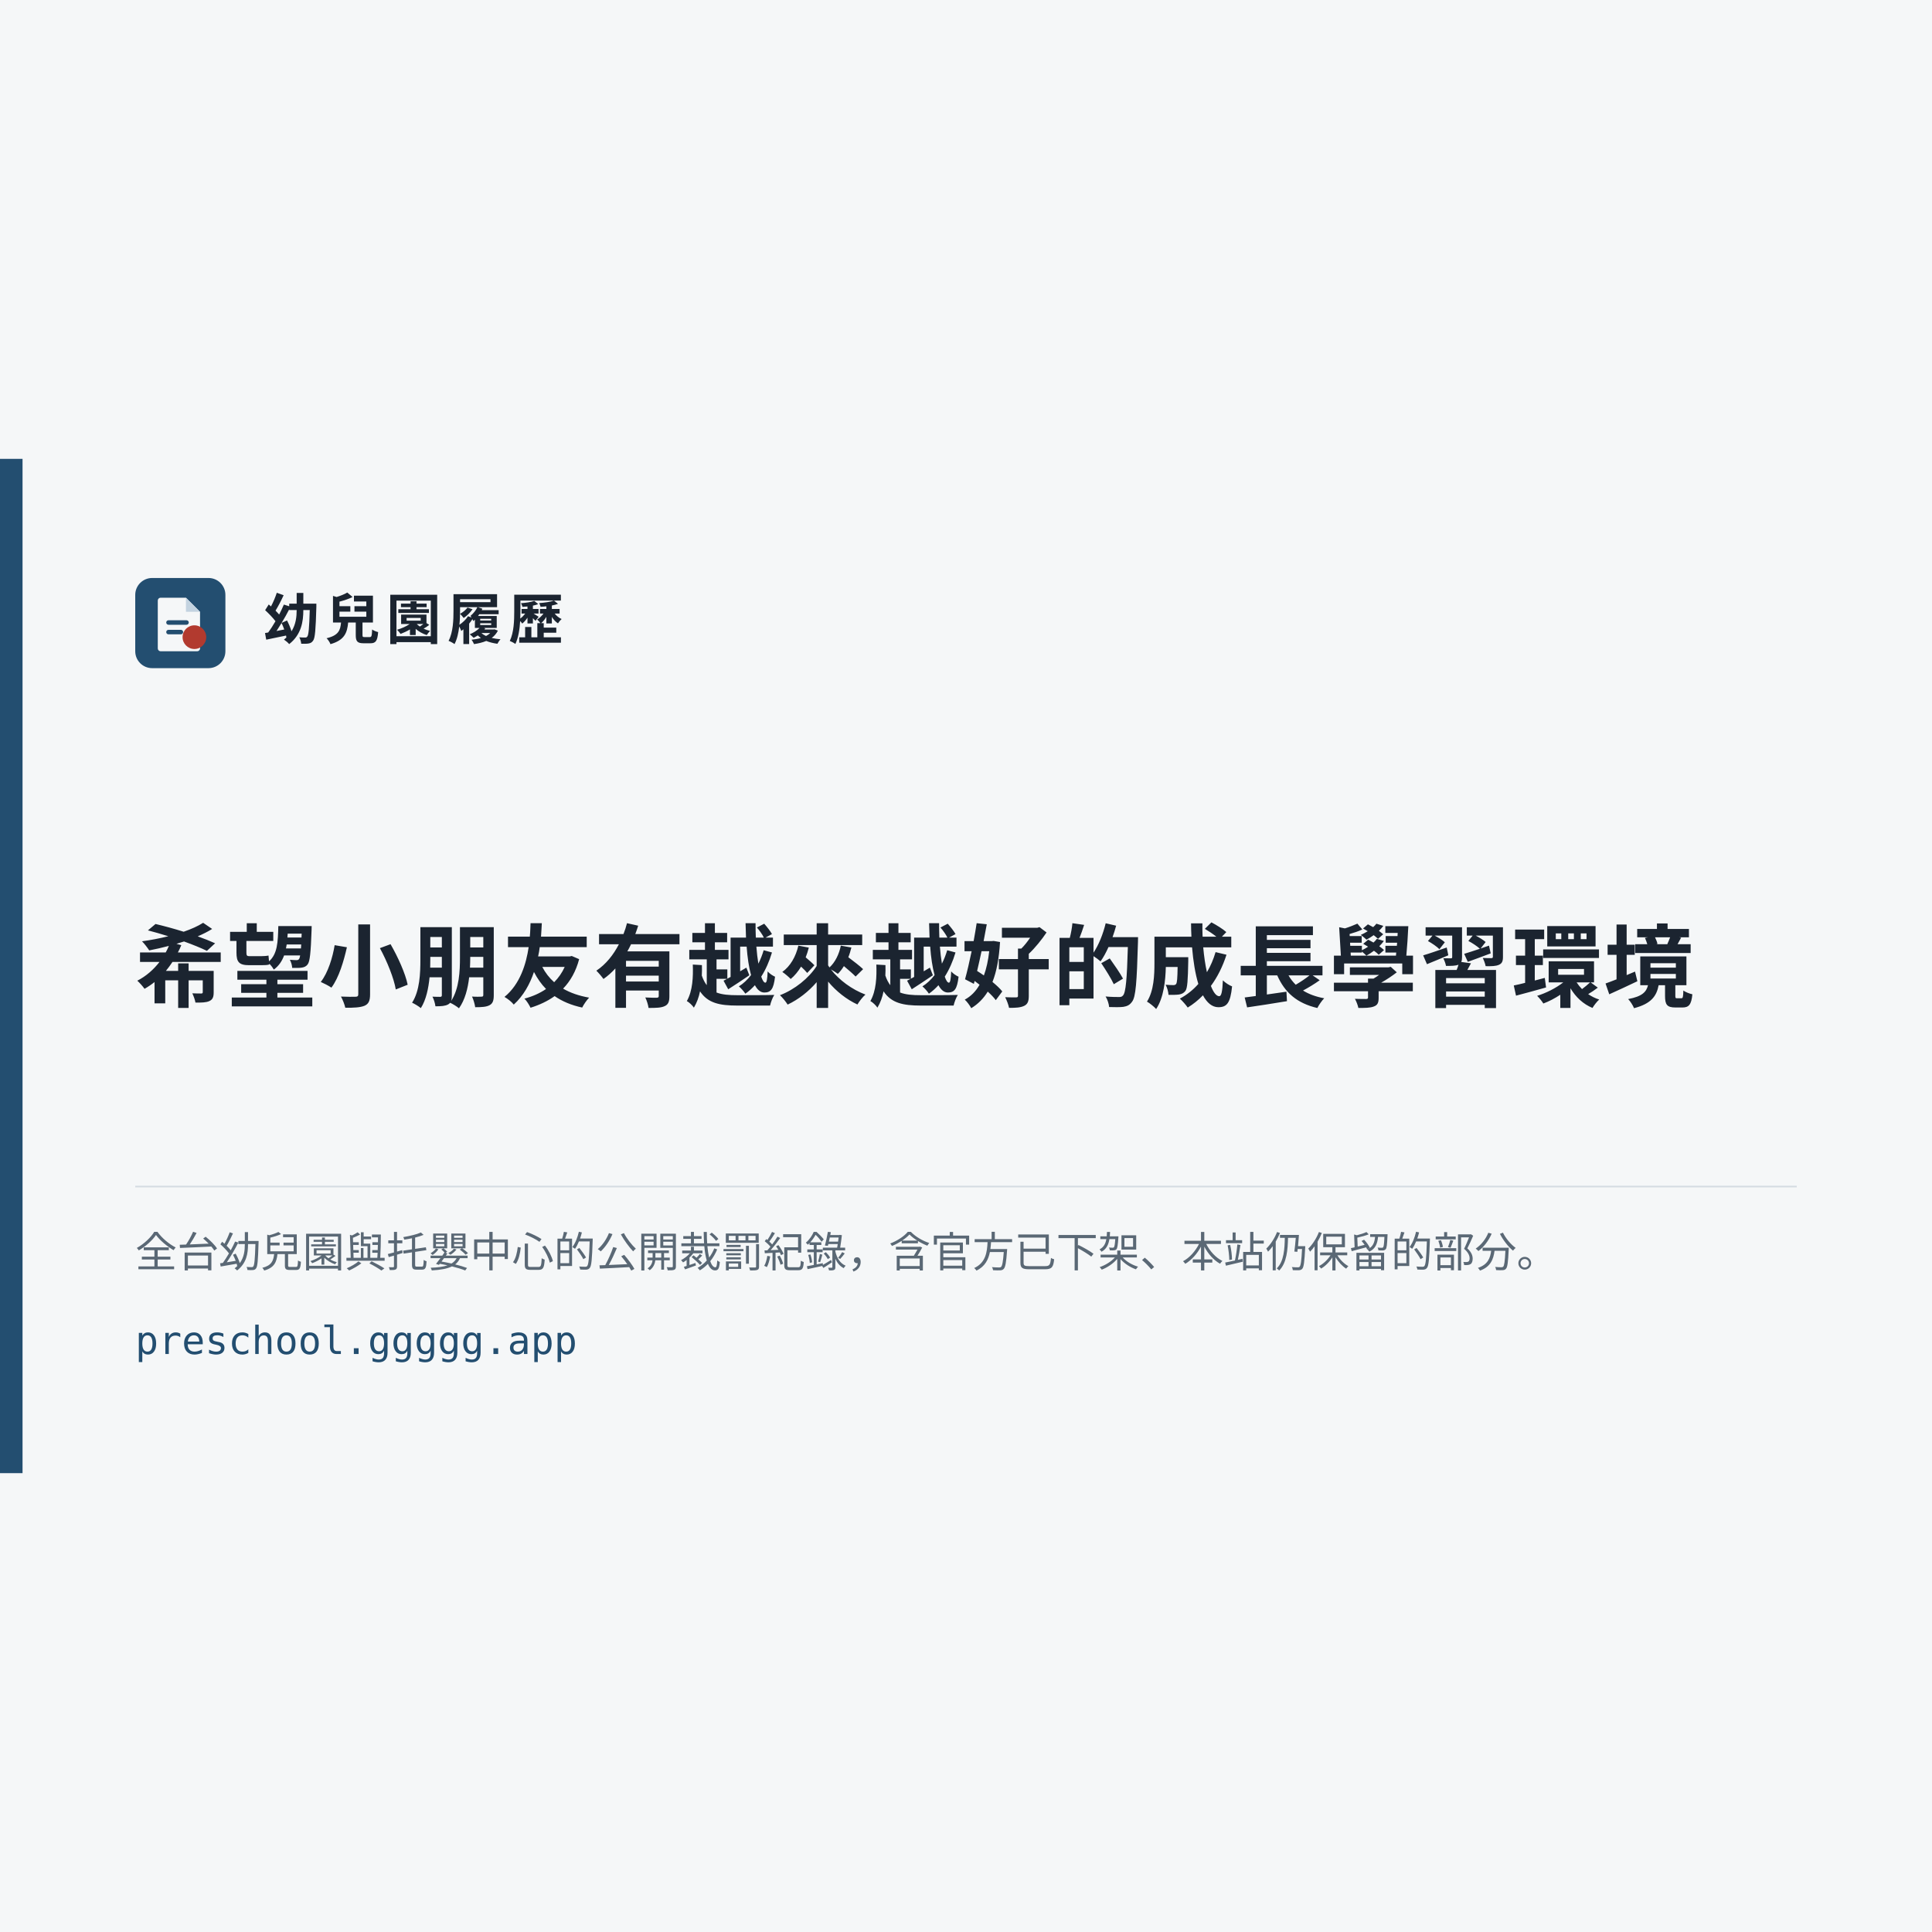
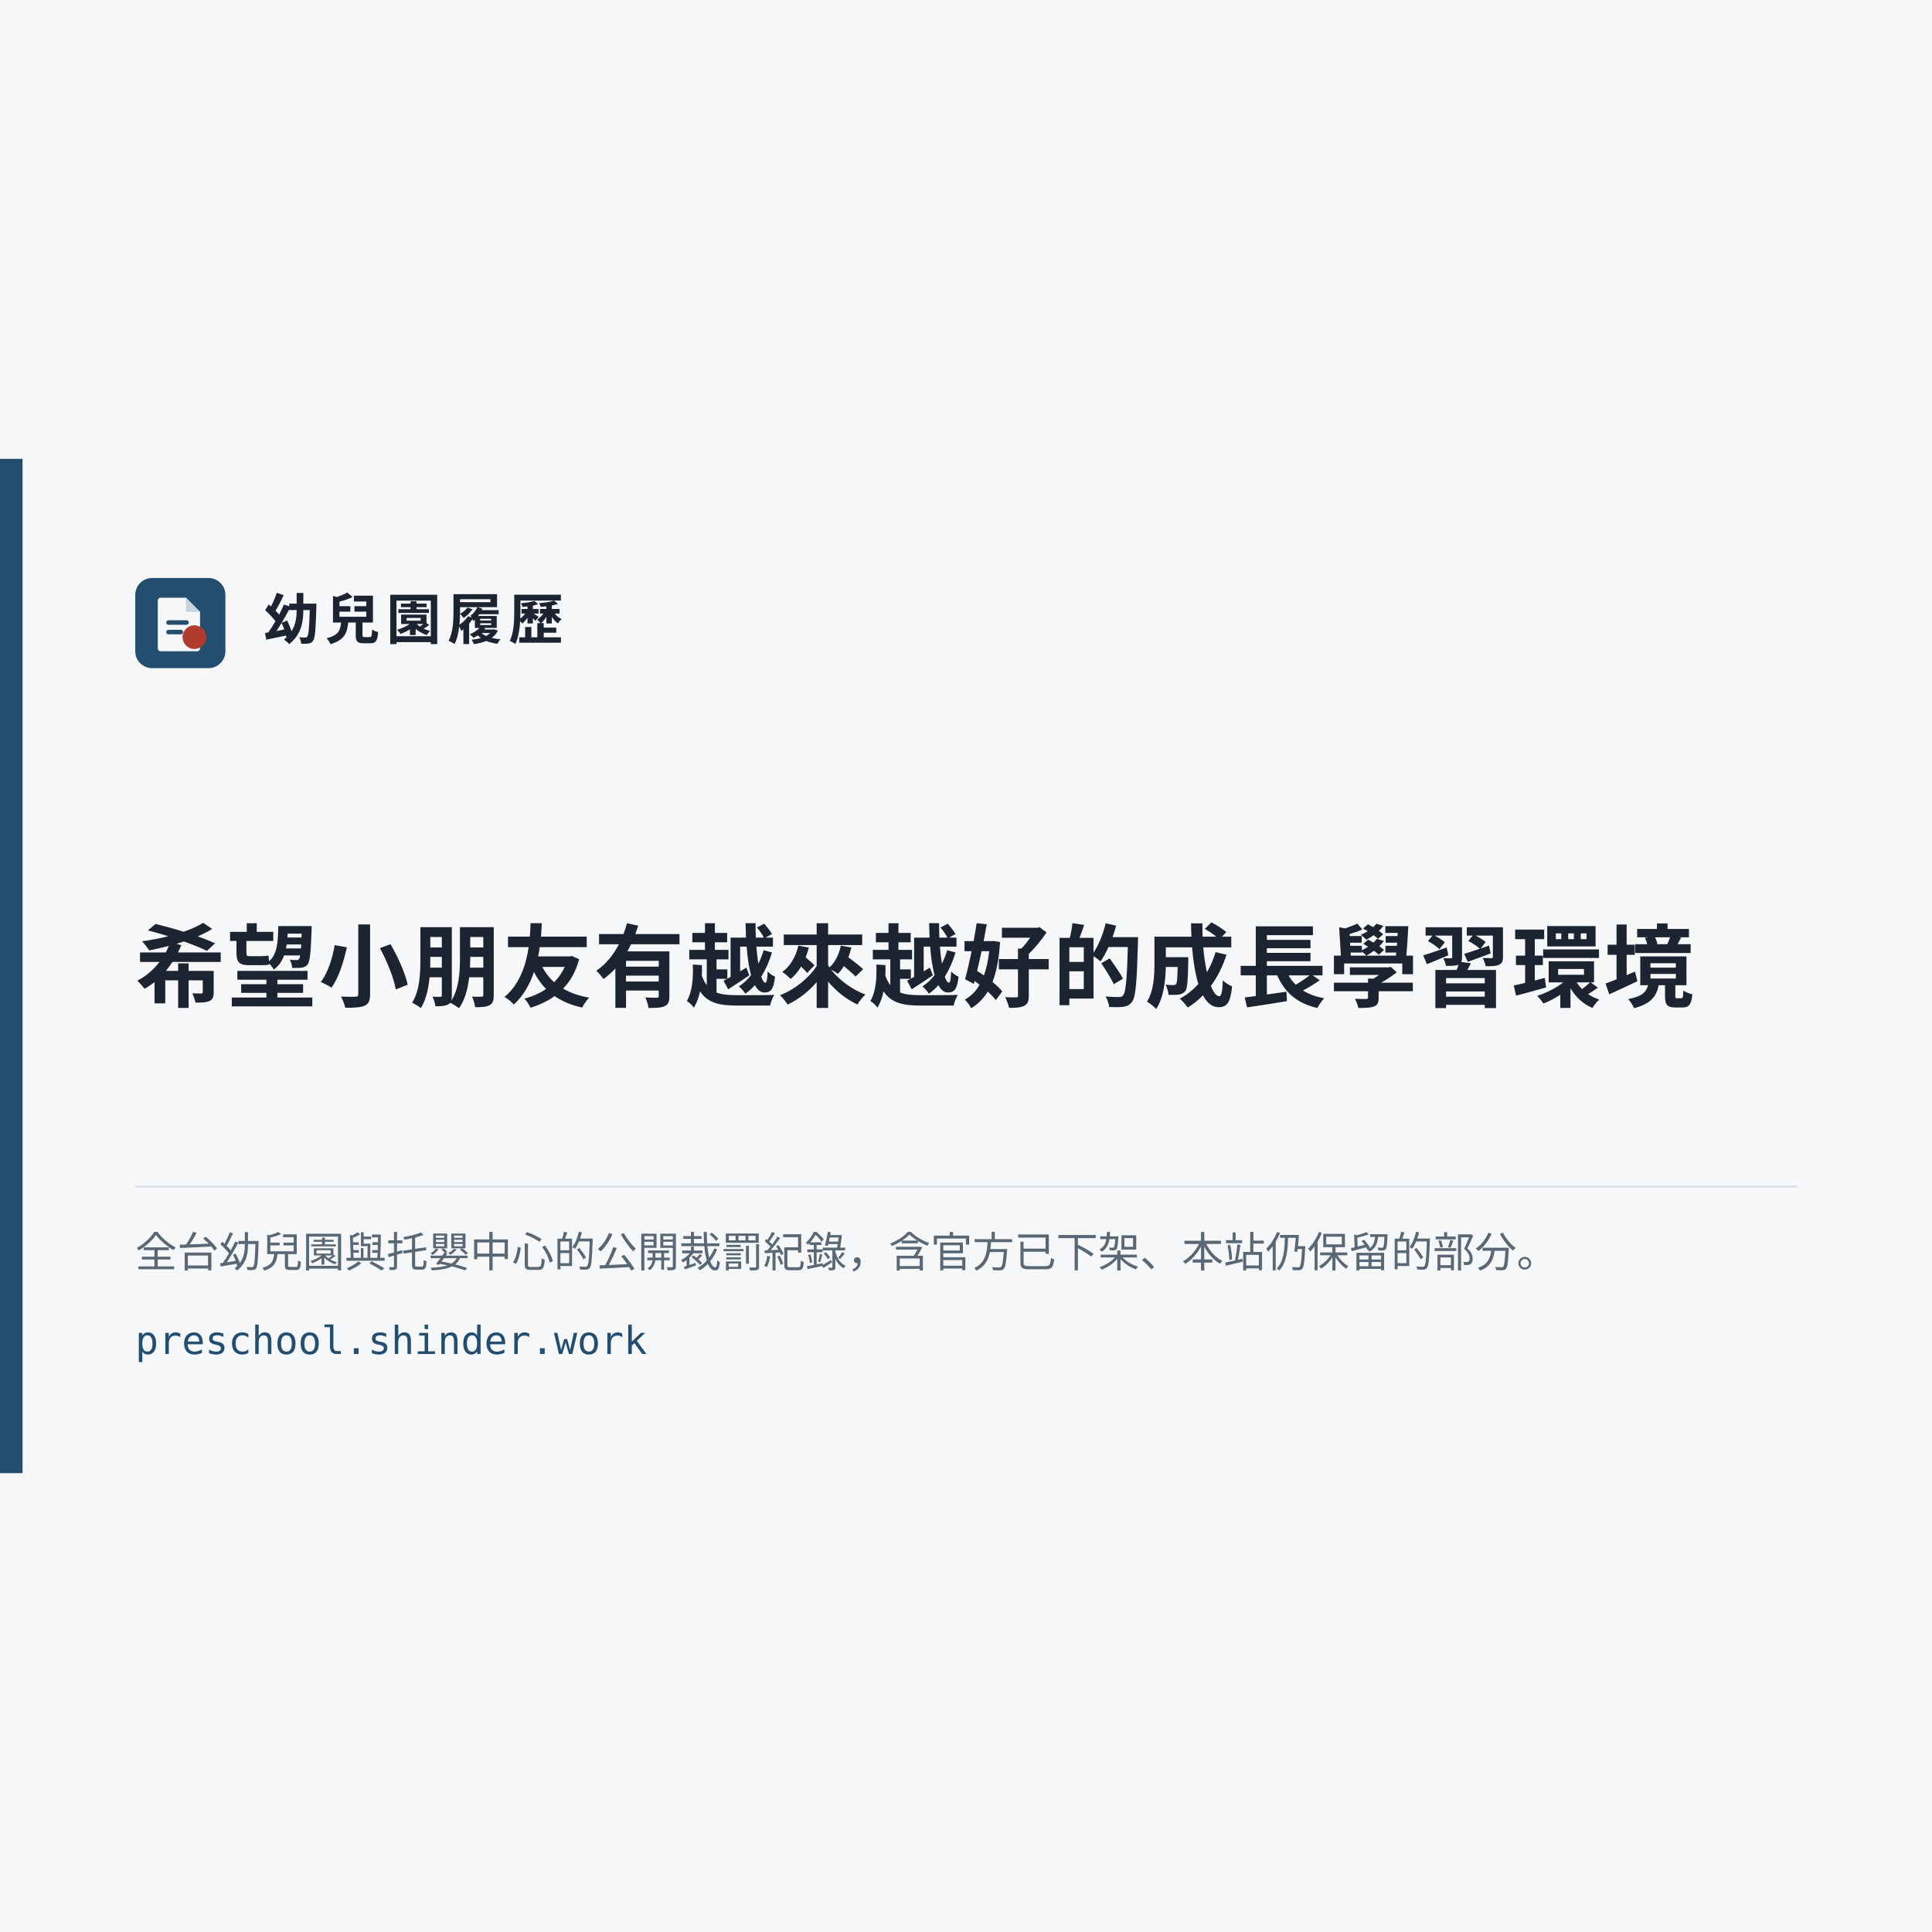
<svg xmlns="http://www.w3.org/2000/svg" width="1200" height="1200" viewBox="0 0 1200 1200">
  <style>
    .s { font-family: "PingFang TC", "Noto Sans TC", "Heiti TC", sans-serif; }
    .mono { font-family: "SF Mono", Menlo, monospace; }
  </style>
  <rect width="1200" height="1200" fill="#f5f7f8" />
  <g transform="translate(0,285)">
    <rect x="0" y="0" width="14" height="630" fill="#234e70" />
    <g transform="translate(84,74) scale(1.75)">
      <rect width="32" height="32" rx="6" fill="#234e70" />
      <path d="M9 7h9l5 5v13a1 1 0 0 1-1 1H9a1 1 0 0 1-1-1V8a1 1 0 0 1 1-1z" fill="#f5f7f8" />
      <path d="M18 7l5 5h-5z" fill="#c3d3e0" />
      <rect x="11" y="15" width="8" height="1.6" rx="0.8" fill="#234e70" />
      <rect x="11" y="18.4" width="6" height="1.6" rx="0.8" fill="#234e70" />
      <circle cx="21" cy="21" r="4.2" fill="#b23a2f" />
    </g>
    <text class="s" x="164" y="112" font-size="34" font-weight="700" fill="#1b2430" letter-spacing="4">幼兒園履歷</text>
    <text class="s" x="84" y="336" font-size="56" font-weight="700" fill="#1b2430" letter-spacing="1">希望小朋友有越來越好的成長學習環境</text>
    <line x1="84" y1="452" x2="1116" y2="452" stroke="#d4dce2" stroke-width="1" />
    <text class="s" x="84" y="502" font-size="26" fill="#5a6875">全台幼兒園與托嬰中心的公開裁罰紀錄，含官方已下架、本站仍保留的部分。</text>
-     <text class="mono" x="84" y="556" font-size="24" fill="#234e70">preschool.ggggg.app</text>
+     <text class="mono" x="84" y="556" font-size="24" fill="#234e70">preschool.shinder.work</text>
  </g>
</svg>
